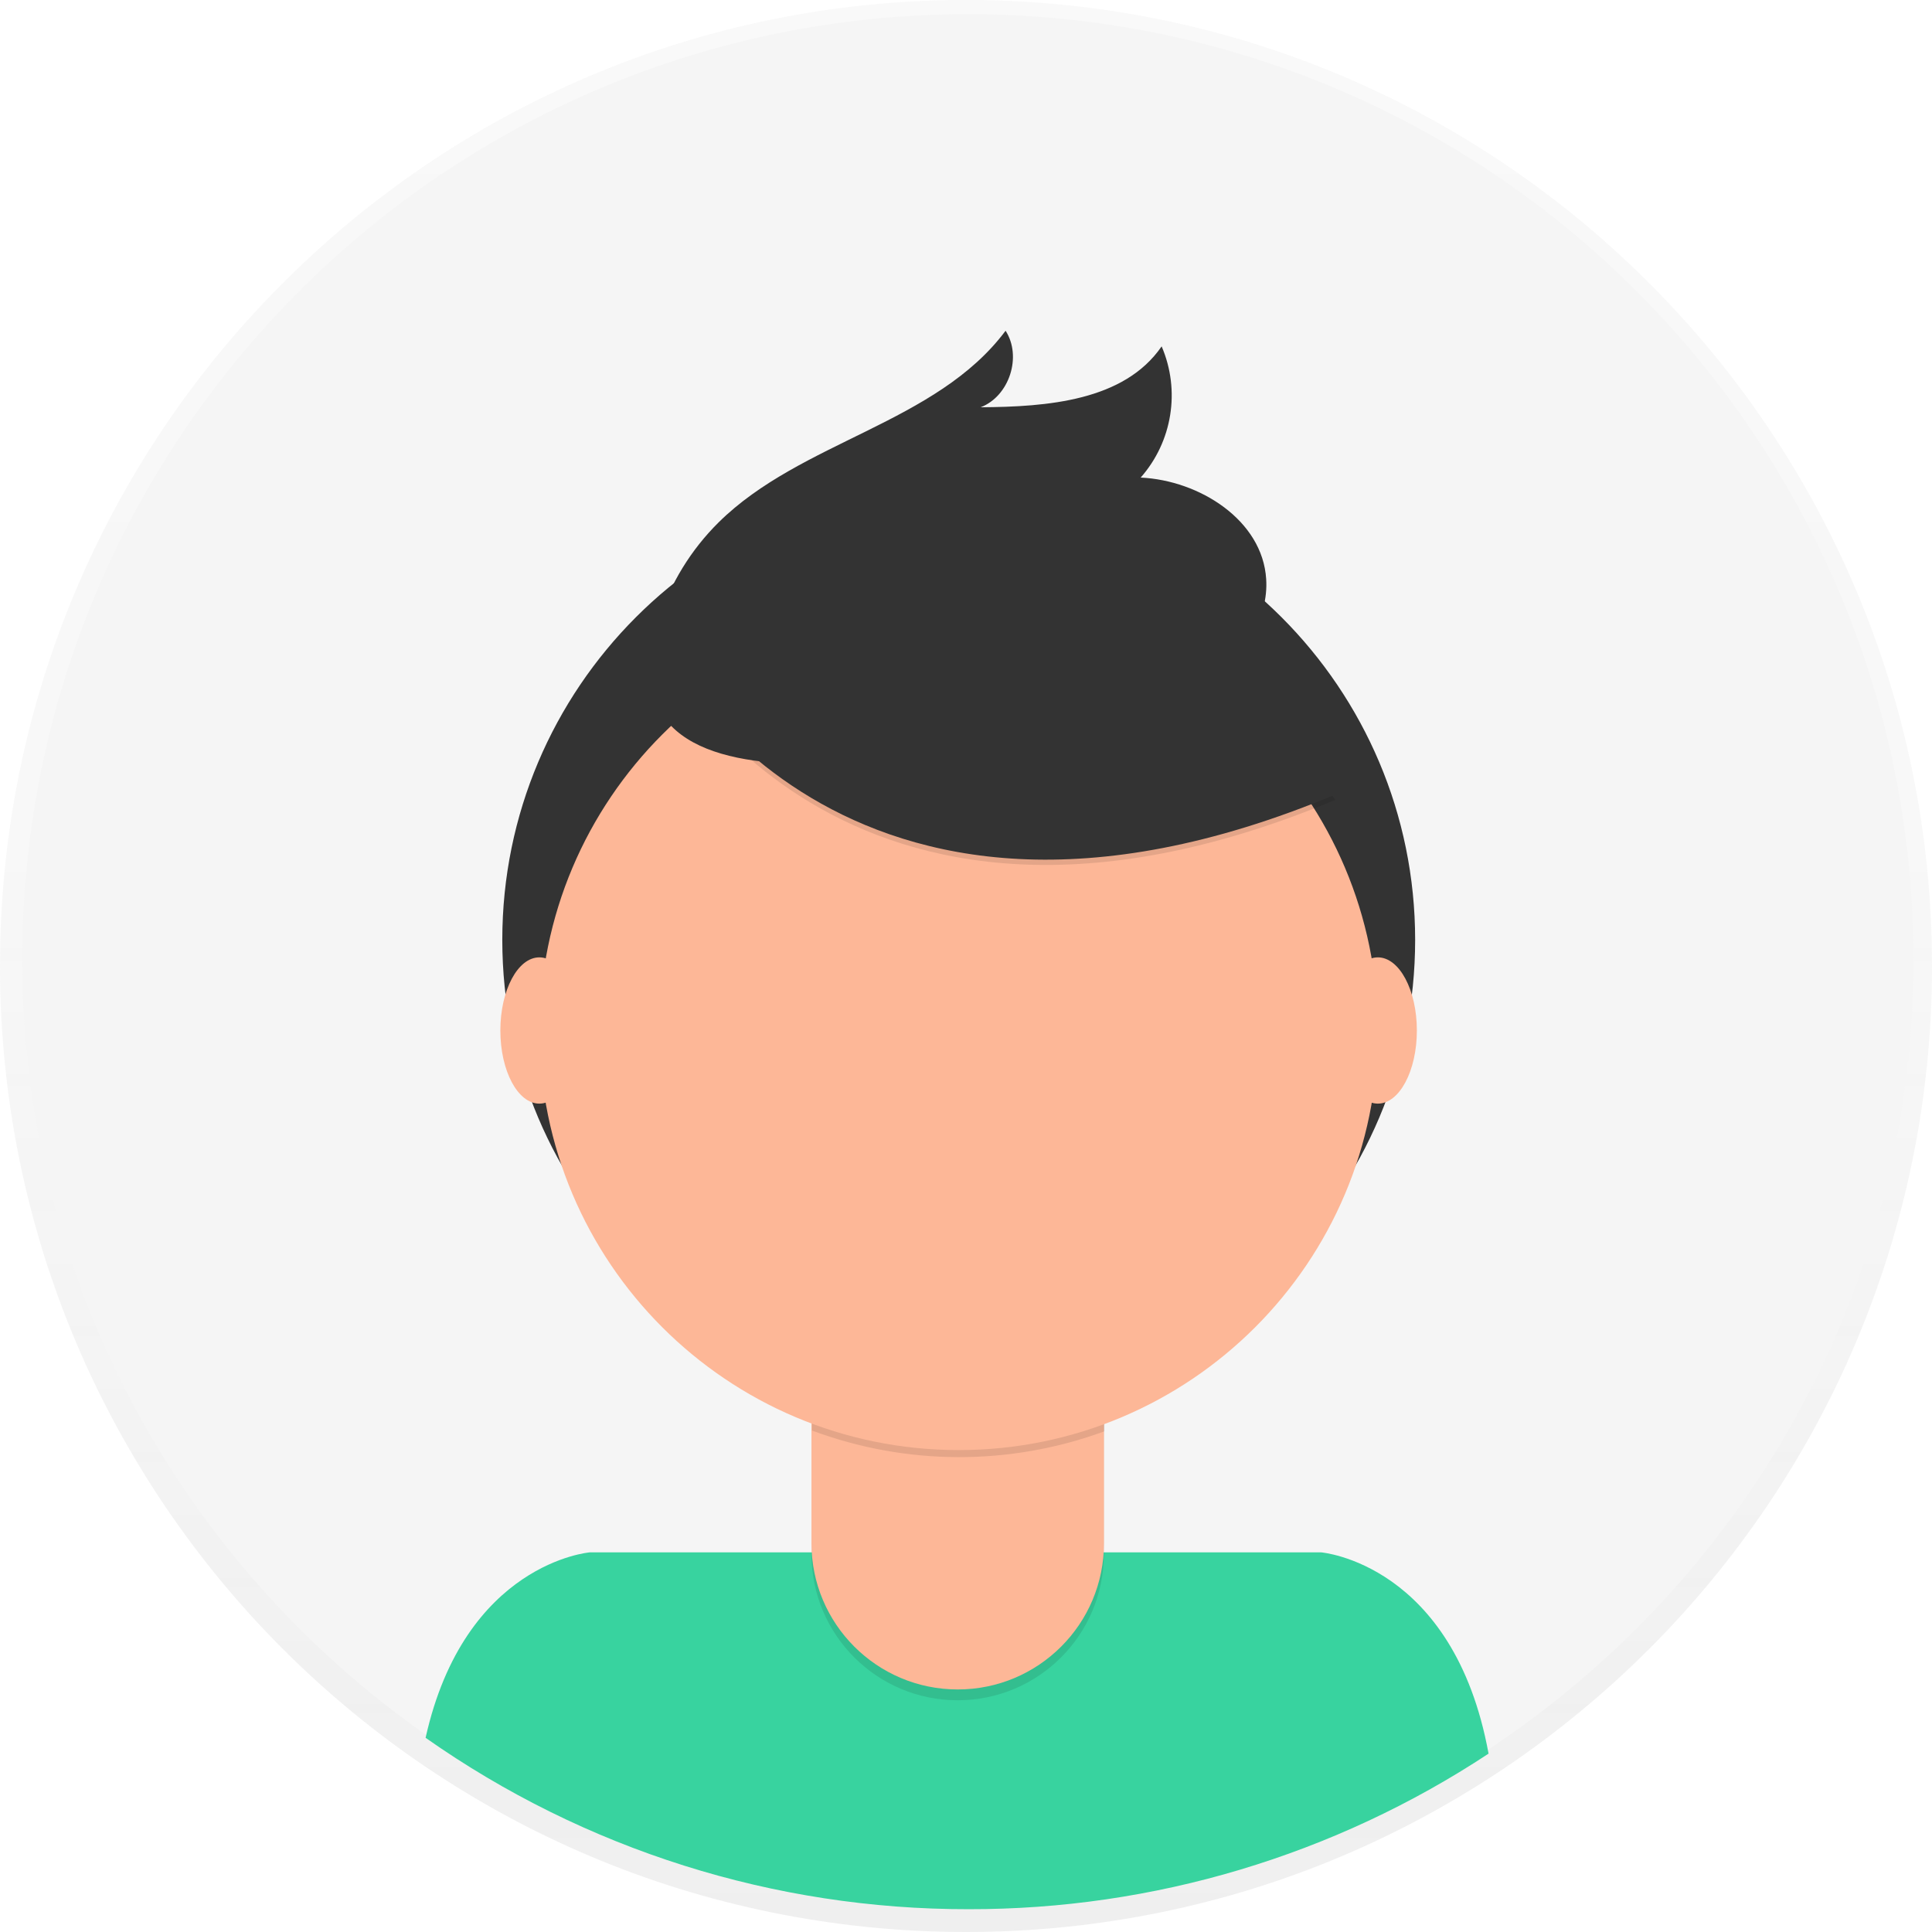
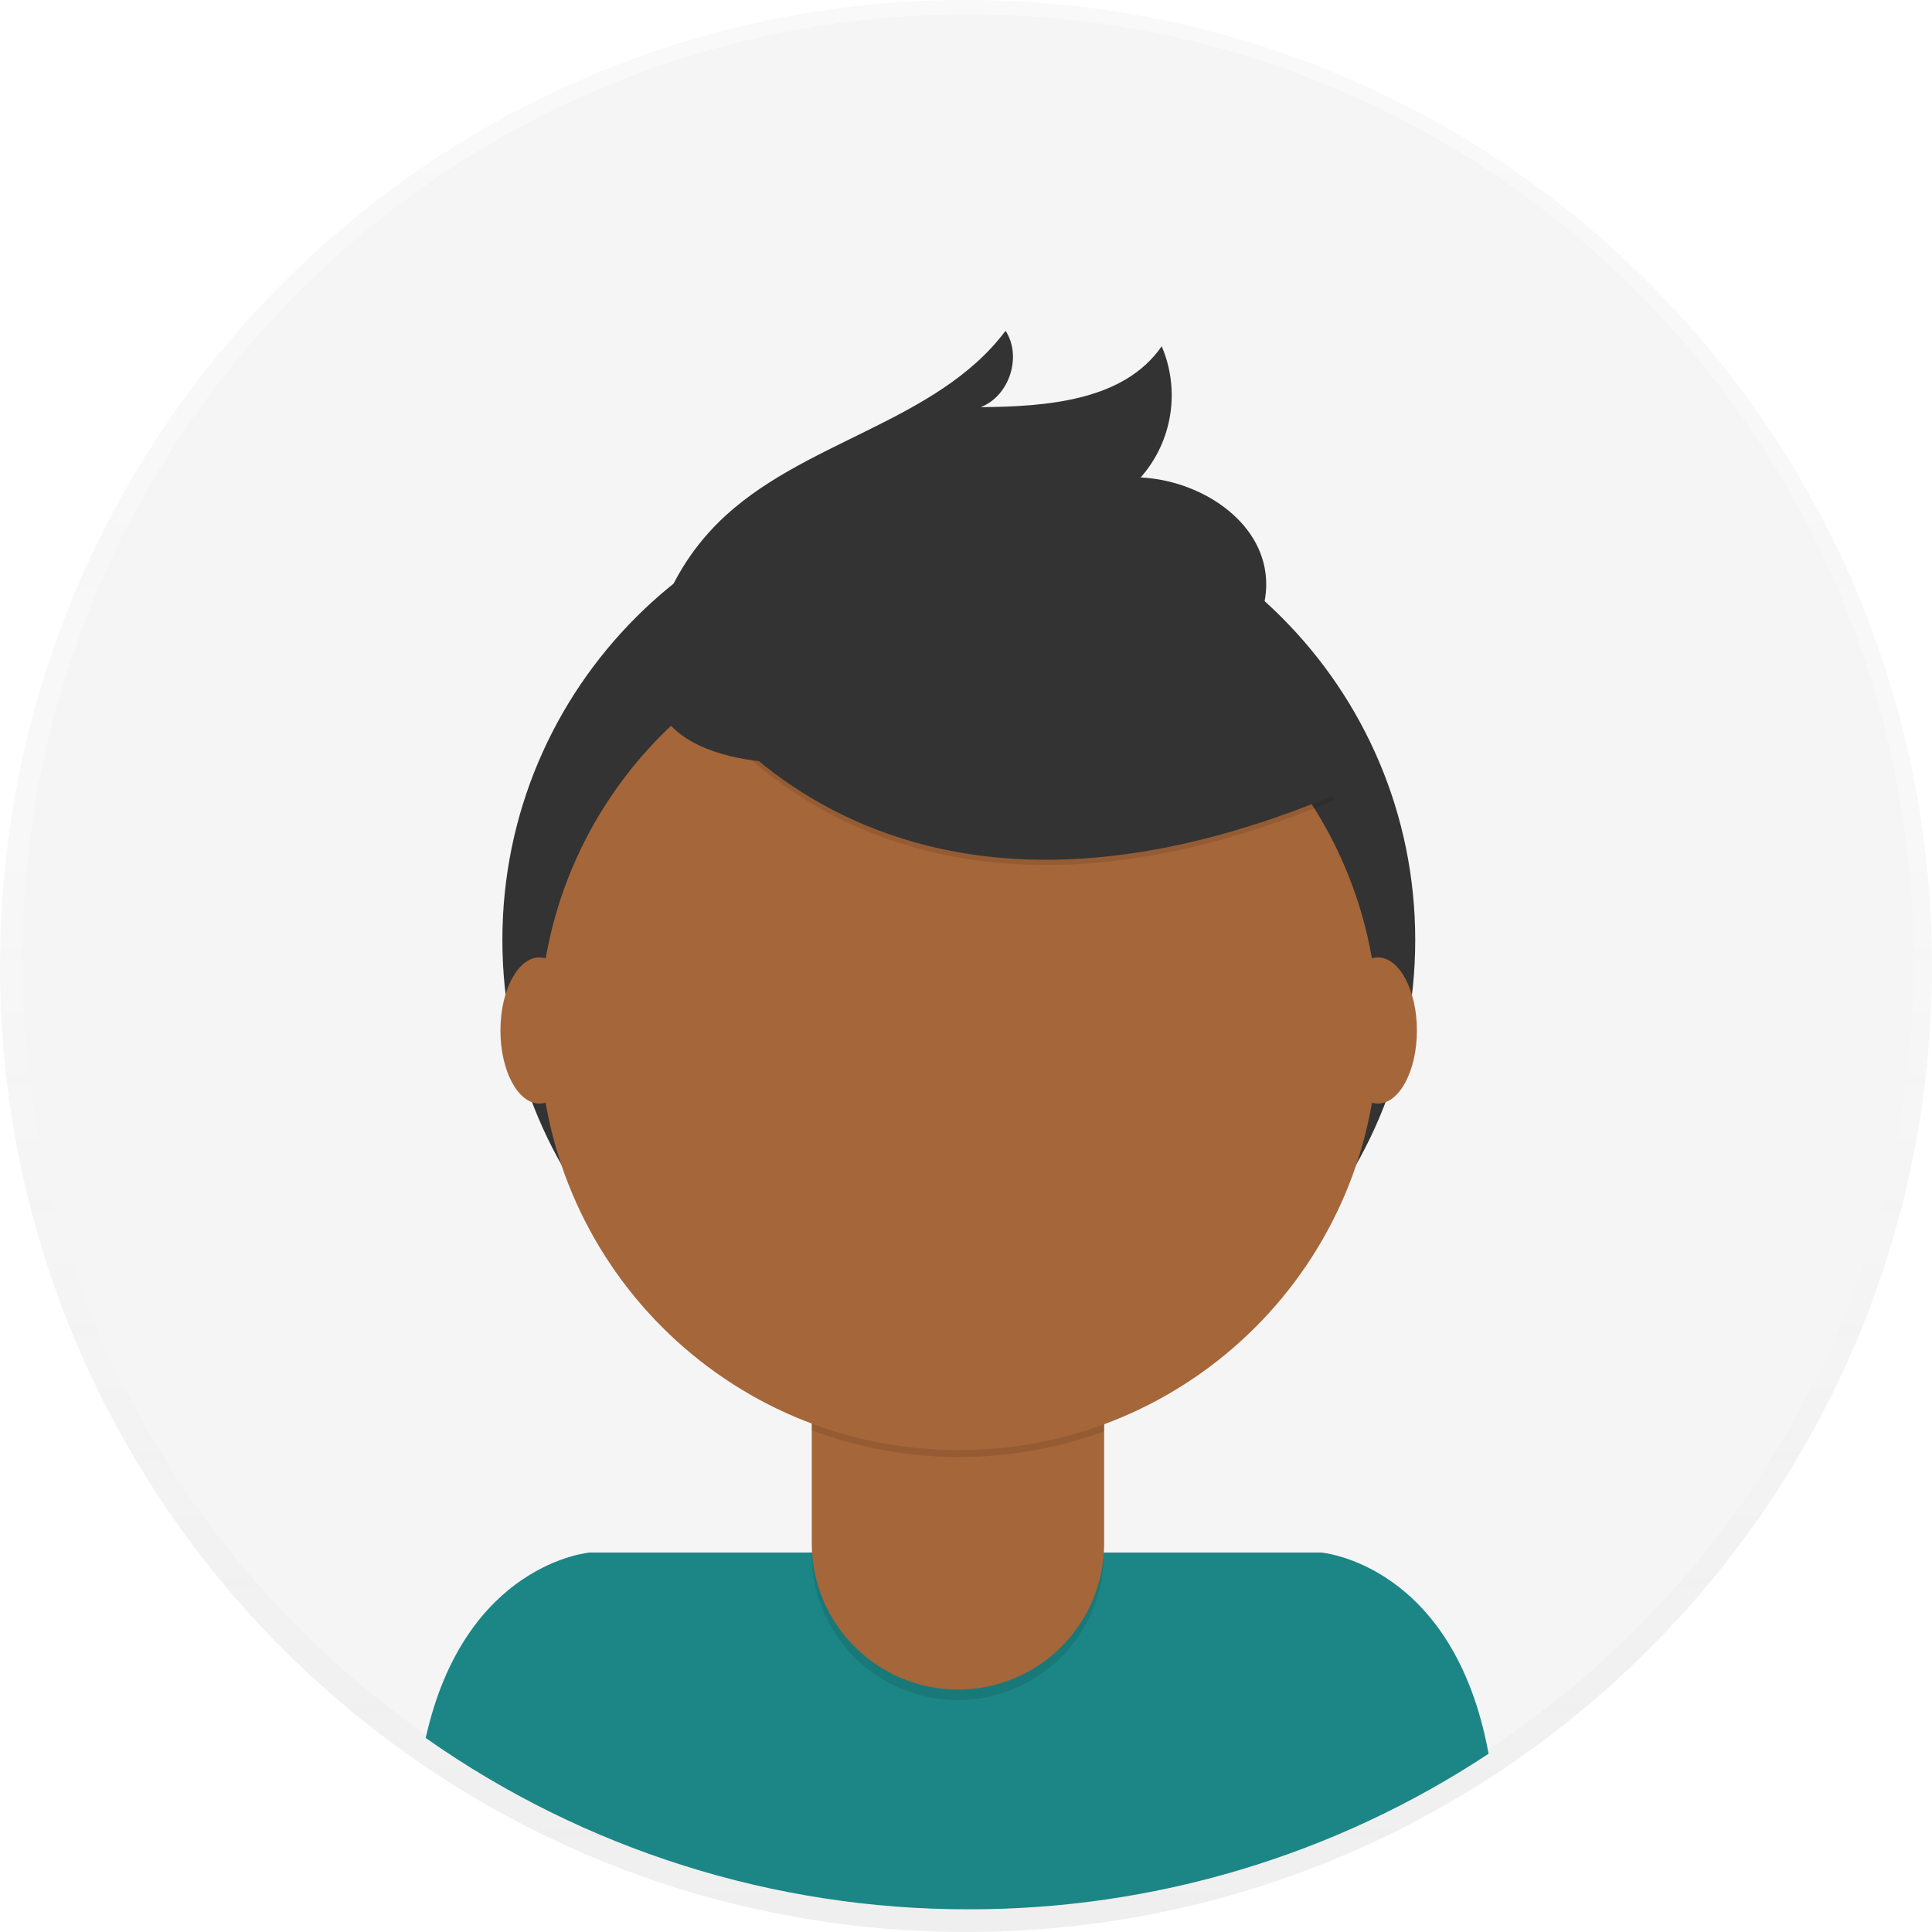
- <svg xmlns="http://www.w3.org/2000/svg" id="457bf273-24a3-4fd8-a857-e9b918267d6a" data-name="Layer 1" width="698" height="698" viewBox="0 0 698 698">
-   <defs>
-     <linearGradient id="b247946c-c62f-4d08-994a-4c3d64e1e98f" x1="349" y1="698" x2="349" gradientUnits="userSpaceOnUse">
-       <stop offset="0" stop-color="gray" stop-opacity="0.25" />
-       <stop offset="0.54" stop-color="gray" stop-opacity="0.12" />
-       <stop offset="1" stop-color="gray" stop-opacity="0.1" />
+ <svg xmlns="http://www.w3.org/2000/svg" version="1.1" id="Calque_1" x="0px" y="0px" viewBox="0 0 698 698" style="enable-background:new 0 0 698 698;" xml:space="preserve">
+   <style type="text/css">
+ 	.st0{opacity:0.5;}
+ 	.st1{fill:url(#SVGID_1_);}
+ 	.st2{fill:#F5F5F5;}
+ 	.st3{fill:#1C8686;}
+ 	.st4{fill:#333333;}
+ 	.st5{opacity:0.1;enable-background:new    ;}
+ 	.st6{fill:#A5663A;}
+ </style>
+   <g class="st0">
+     <linearGradient id="SVGID_1_" gradientUnits="userSpaceOnUse" x1="349" y1="-0.11" x2="349" y2="697.89" gradientTransform="matrix(1 0 0 -1 0 697.89)">
+       <stop offset="0" style="stop-color:#808080;stop-opacity:0.25" />
+       <stop offset="0.54" style="stop-color:#808080;stop-opacity:0.12" />
+       <stop offset="1" style="stop-color:#808080;stop-opacity:0.1" />
    </linearGradient>
-   </defs>
-   <g opacity="0.5">
-     <circle cx="349" cy="349" r="349" fill="url(#b247946c-c62f-4d08-994a-4c3d64e1e98f)" />
+     <circle class="st1" cx="349" cy="349" r="349" />
  </g>
-   <circle cx="349.68" cy="346.77" r="341.64" fill="#f5f5f5" />
-   <path d="M601,790.76a340,340,0,0,0,187.79-56.2c-12.59-68.8-60.5-72.72-60.5-72.72H464.09s-45.21,3.71-59.33,67A340.07,340.07,0,0,0,601,790.76Z" transform="translate(-251 -101)" fill="#38d39f" />
-   <circle cx="346.37" cy="339.57" r="164.9" fill="#333" />
-   <path d="M293.15,476.92H398.81a0,0,0,0,1,0,0v84.53A52.83,52.83,0,0,1,346,614.28h0a52.83,52.83,0,0,1-52.83-52.83V476.92a0,0,0,0,1,0,0Z" opacity="0.1" />
-   <path d="M296.5,473h99a3.35,3.35,0,0,1,3.35,3.35v81.18A52.83,52.83,0,0,1,346,610.37h0a52.83,52.83,0,0,1-52.83-52.83V476.35A3.35,3.35,0,0,1,296.5,473Z" fill="#fdb797" />
-   <path d="M544.34,617.82a152.07,152.07,0,0,0,105.66.29v-13H544.34Z" transform="translate(-251 -101)" opacity="0.1" />
-   <circle cx="346.37" cy="372.44" r="151.45" fill="#fdb797" />
-   <path d="M489.49,335.68S553.32,465.24,733.37,390l-41.92-65.73-74.31-26.67Z" transform="translate(-251 -101)" opacity="0.1" />
-   <path d="M489.49,333.78s63.83,129.56,243.88,54.3l-41.92-65.73-74.31-26.67Z" transform="translate(-251 -101)" fill="#333" />
-   <path d="M488.93,325a87.49,87.49,0,0,1,21.69-35.27c29.79-29.45,78.63-35.66,103.68-69.24,6,9.32,1.36,23.65-9,27.65,24-.16,51.81-2.26,65.38-22a44.89,44.89,0,0,1-7.57,47.4c21.27,1,44,15.4,45.34,36.65.92,14.16-8,27.56-19.59,35.68s-25.71,11.85-39.56,14.9C608.86,369.7,462.54,407.07,488.93,325Z" transform="translate(-251 -101)" fill="#333" />
-   <ellipse cx="194.86" cy="372.3" rx="14.09" ry="26.42" fill="#fdb797" />
-   <ellipse cx="497.8" cy="372.3" rx="14.09" ry="26.42" fill="#fdb797" />
+   <circle class="st2" cx="349.7" cy="346.8" r="341.6" />
+   <path class="st3" d="M350,689.8c66.8,0.1,132.1-19.4,187.8-56.2c-12.6-68.8-60.5-72.7-60.5-72.7H213.1c0,0-45.2,3.7-59.3,67  C211.2,668.3,279.8,689.9,350,689.8z" />
+   <circle class="st4" cx="346.4" cy="339.6" r="164.9" />
+   <path class="st5" d="M293.1,476.9h105.7l0,0v84.5c0,29.2-23.6,52.8-52.8,52.8l0,0c-29.2,0-52.8-23.7-52.8-52.8c0,0,0,0,0,0  L293.1,476.9L293.1,476.9L293.1,476.9z" />
+   <path class="st6" d="M296.5,473h99c1.9,0,3.4,1.5,3.4,3.4l0,0v81.2c0,29.2-23.6,52.8-52.8,52.8c0,0,0,0,0,0l0,0  c-29.2,0-52.8-23.7-52.8-52.8c0,0,0,0,0,0v-81.2C293.2,474.5,294.7,473,296.5,473z" />
+   <path class="st5" d="M293.3,516.8c34.1,12.7,71.5,12.8,105.7,0.3v-13H293.3V516.8z" />
+   <circle class="st6" cx="346.4" cy="372.4" r="151.5" />
+   <path class="st5" d="M238.5,234.7c0,0,63.8,129.6,243.9,54.3l-41.9-65.7l-74.3-26.7L238.5,234.7z" />
+   <path class="st4" d="M238.5,232.8c0,0,63.8,129.6,243.9,54.3l-41.9-65.7l-74.3-26.7L238.5,232.8z" />
+   <path class="st4" d="M237.9,224c4.3-13.3,11.7-25.4,21.7-35.3c29.8-29.5,78.6-35.7,103.7-69.2c6,9.3,1.4,23.6-9,27.6  c24-0.2,51.8-2.3,65.4-22c6.8,15.9,3.9,34.4-7.6,47.4c21.3,1,44,15.4,45.3,36.6c0.9,14.2-8,27.6-19.6,35.7s-25.7,11.9-39.6,14.9  C357.9,268.7,211.5,306.1,237.9,224z" />
+   <ellipse class="st6" cx="194.9" cy="372.3" rx="14.1" ry="26.4" />
+   <ellipse class="st6" cx="497.8" cy="372.3" rx="14.1" ry="26.4" />
</svg>
